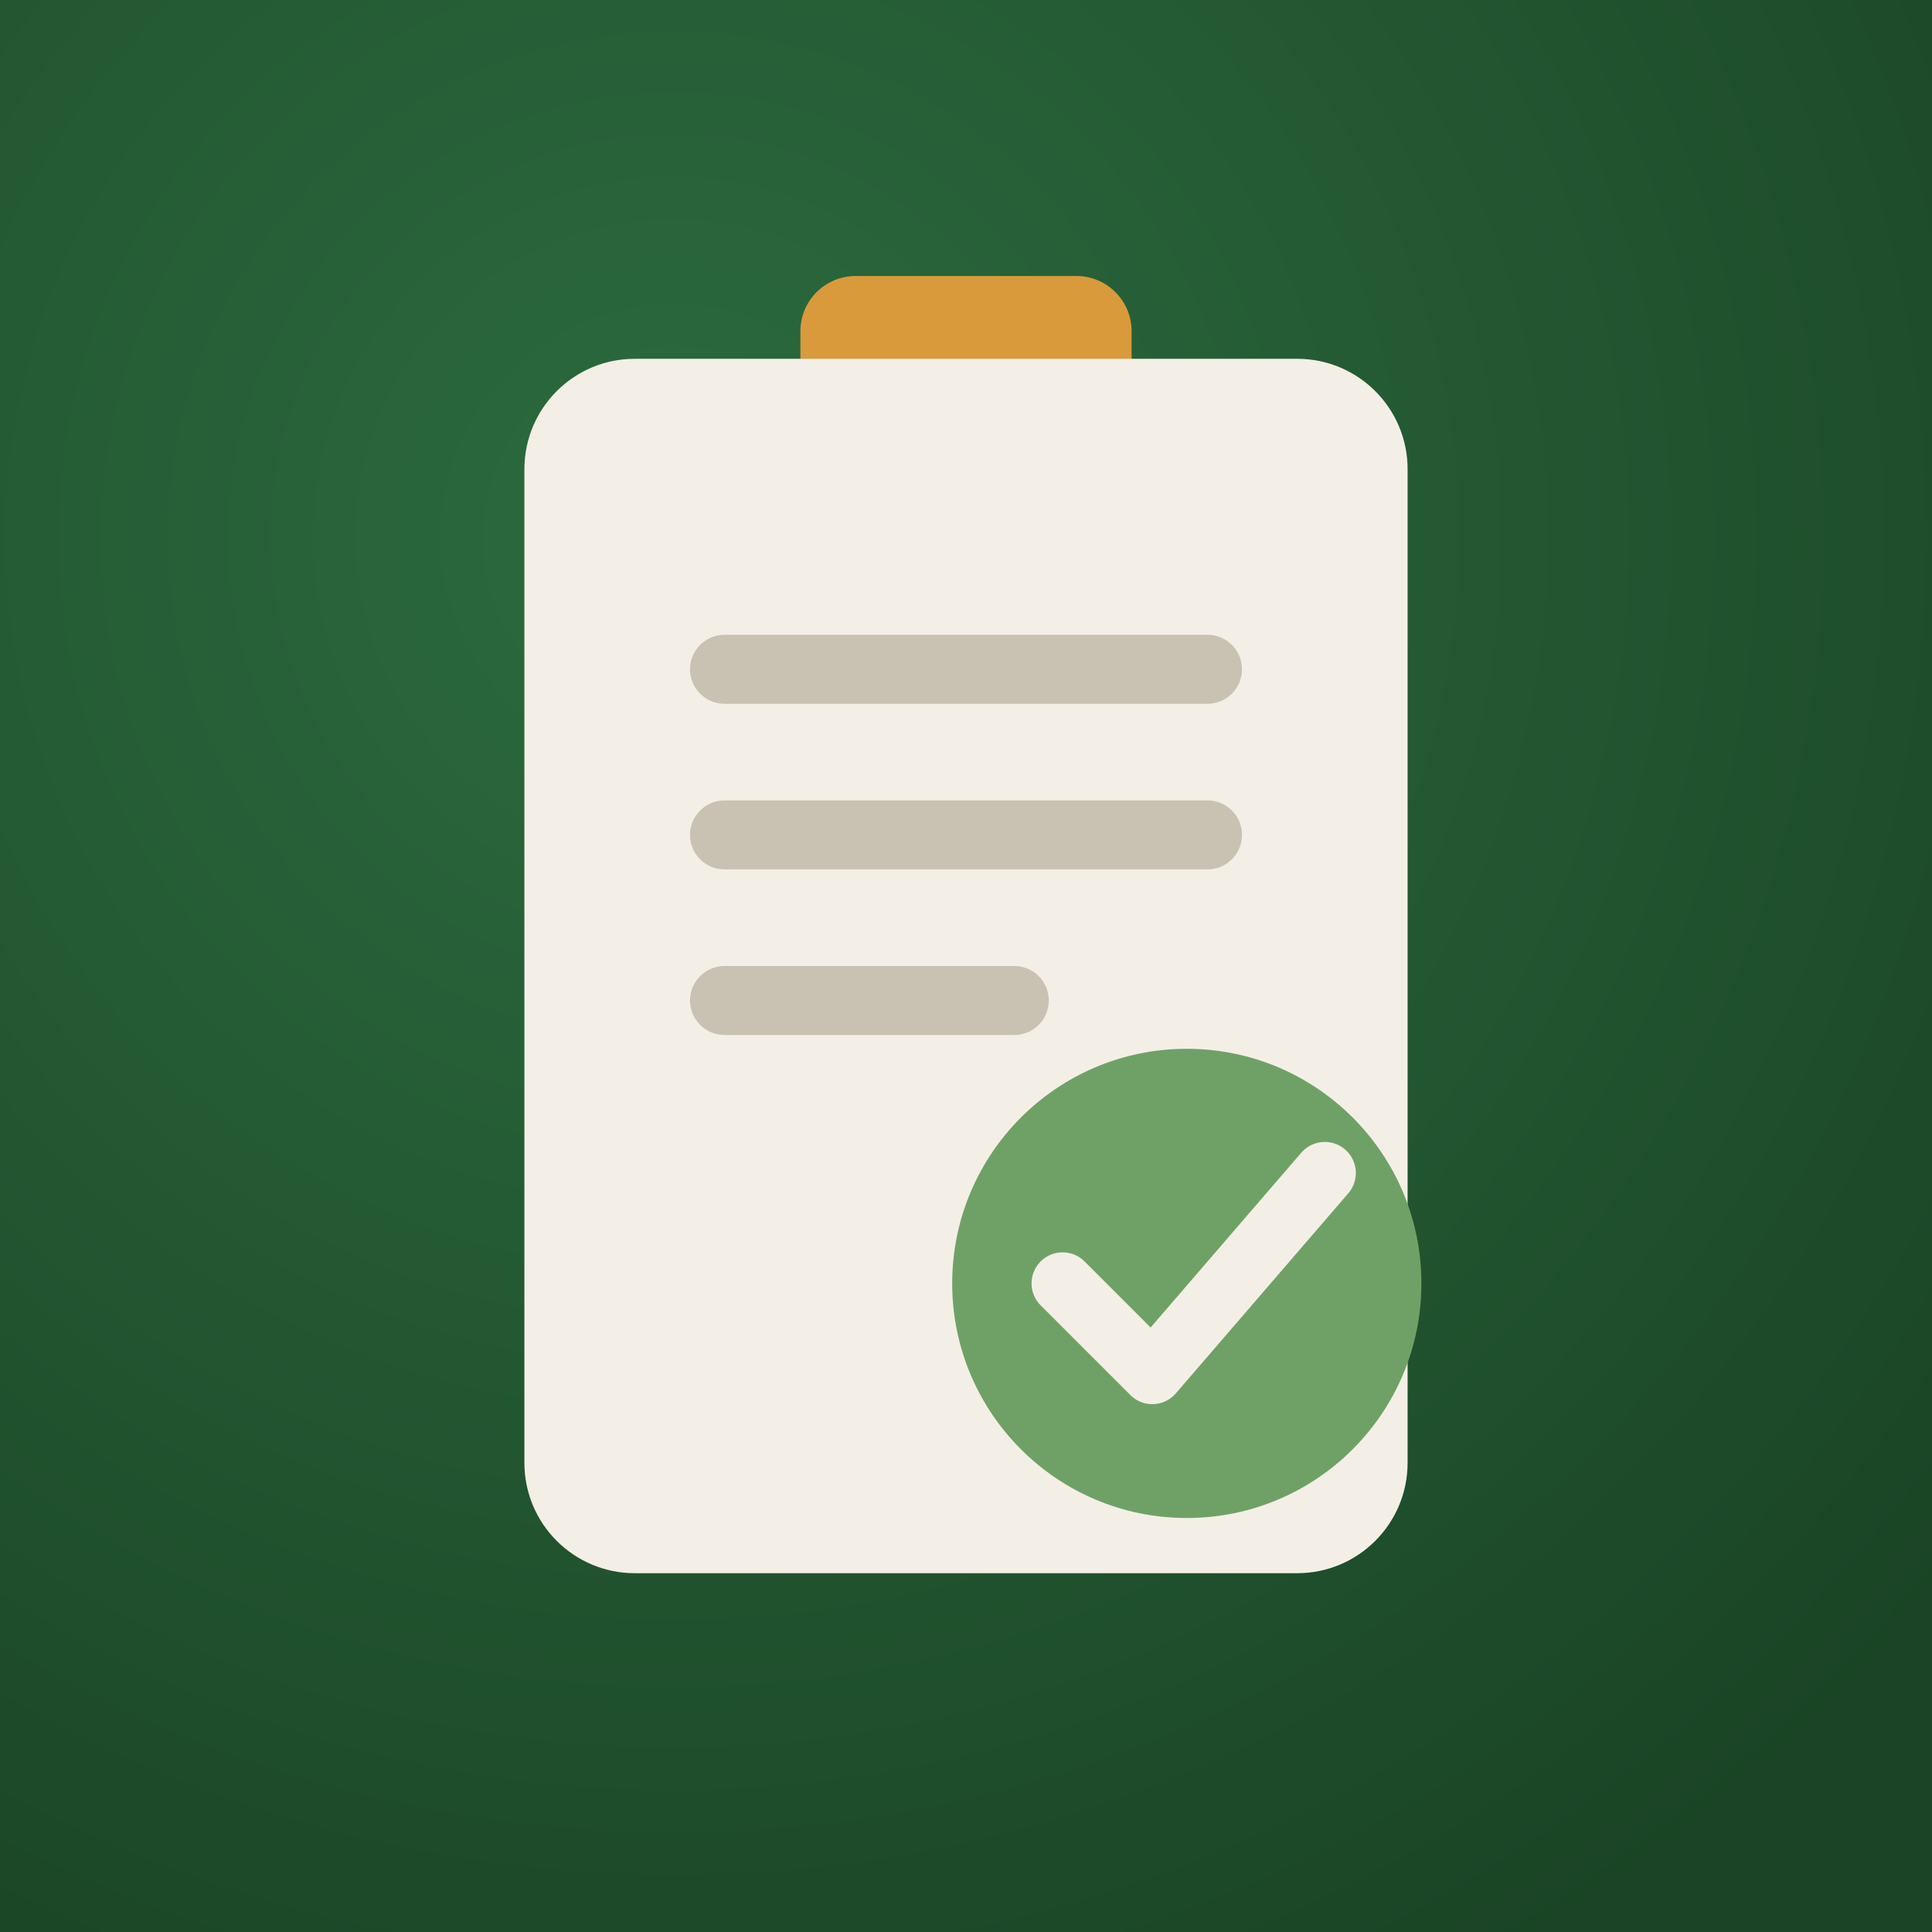
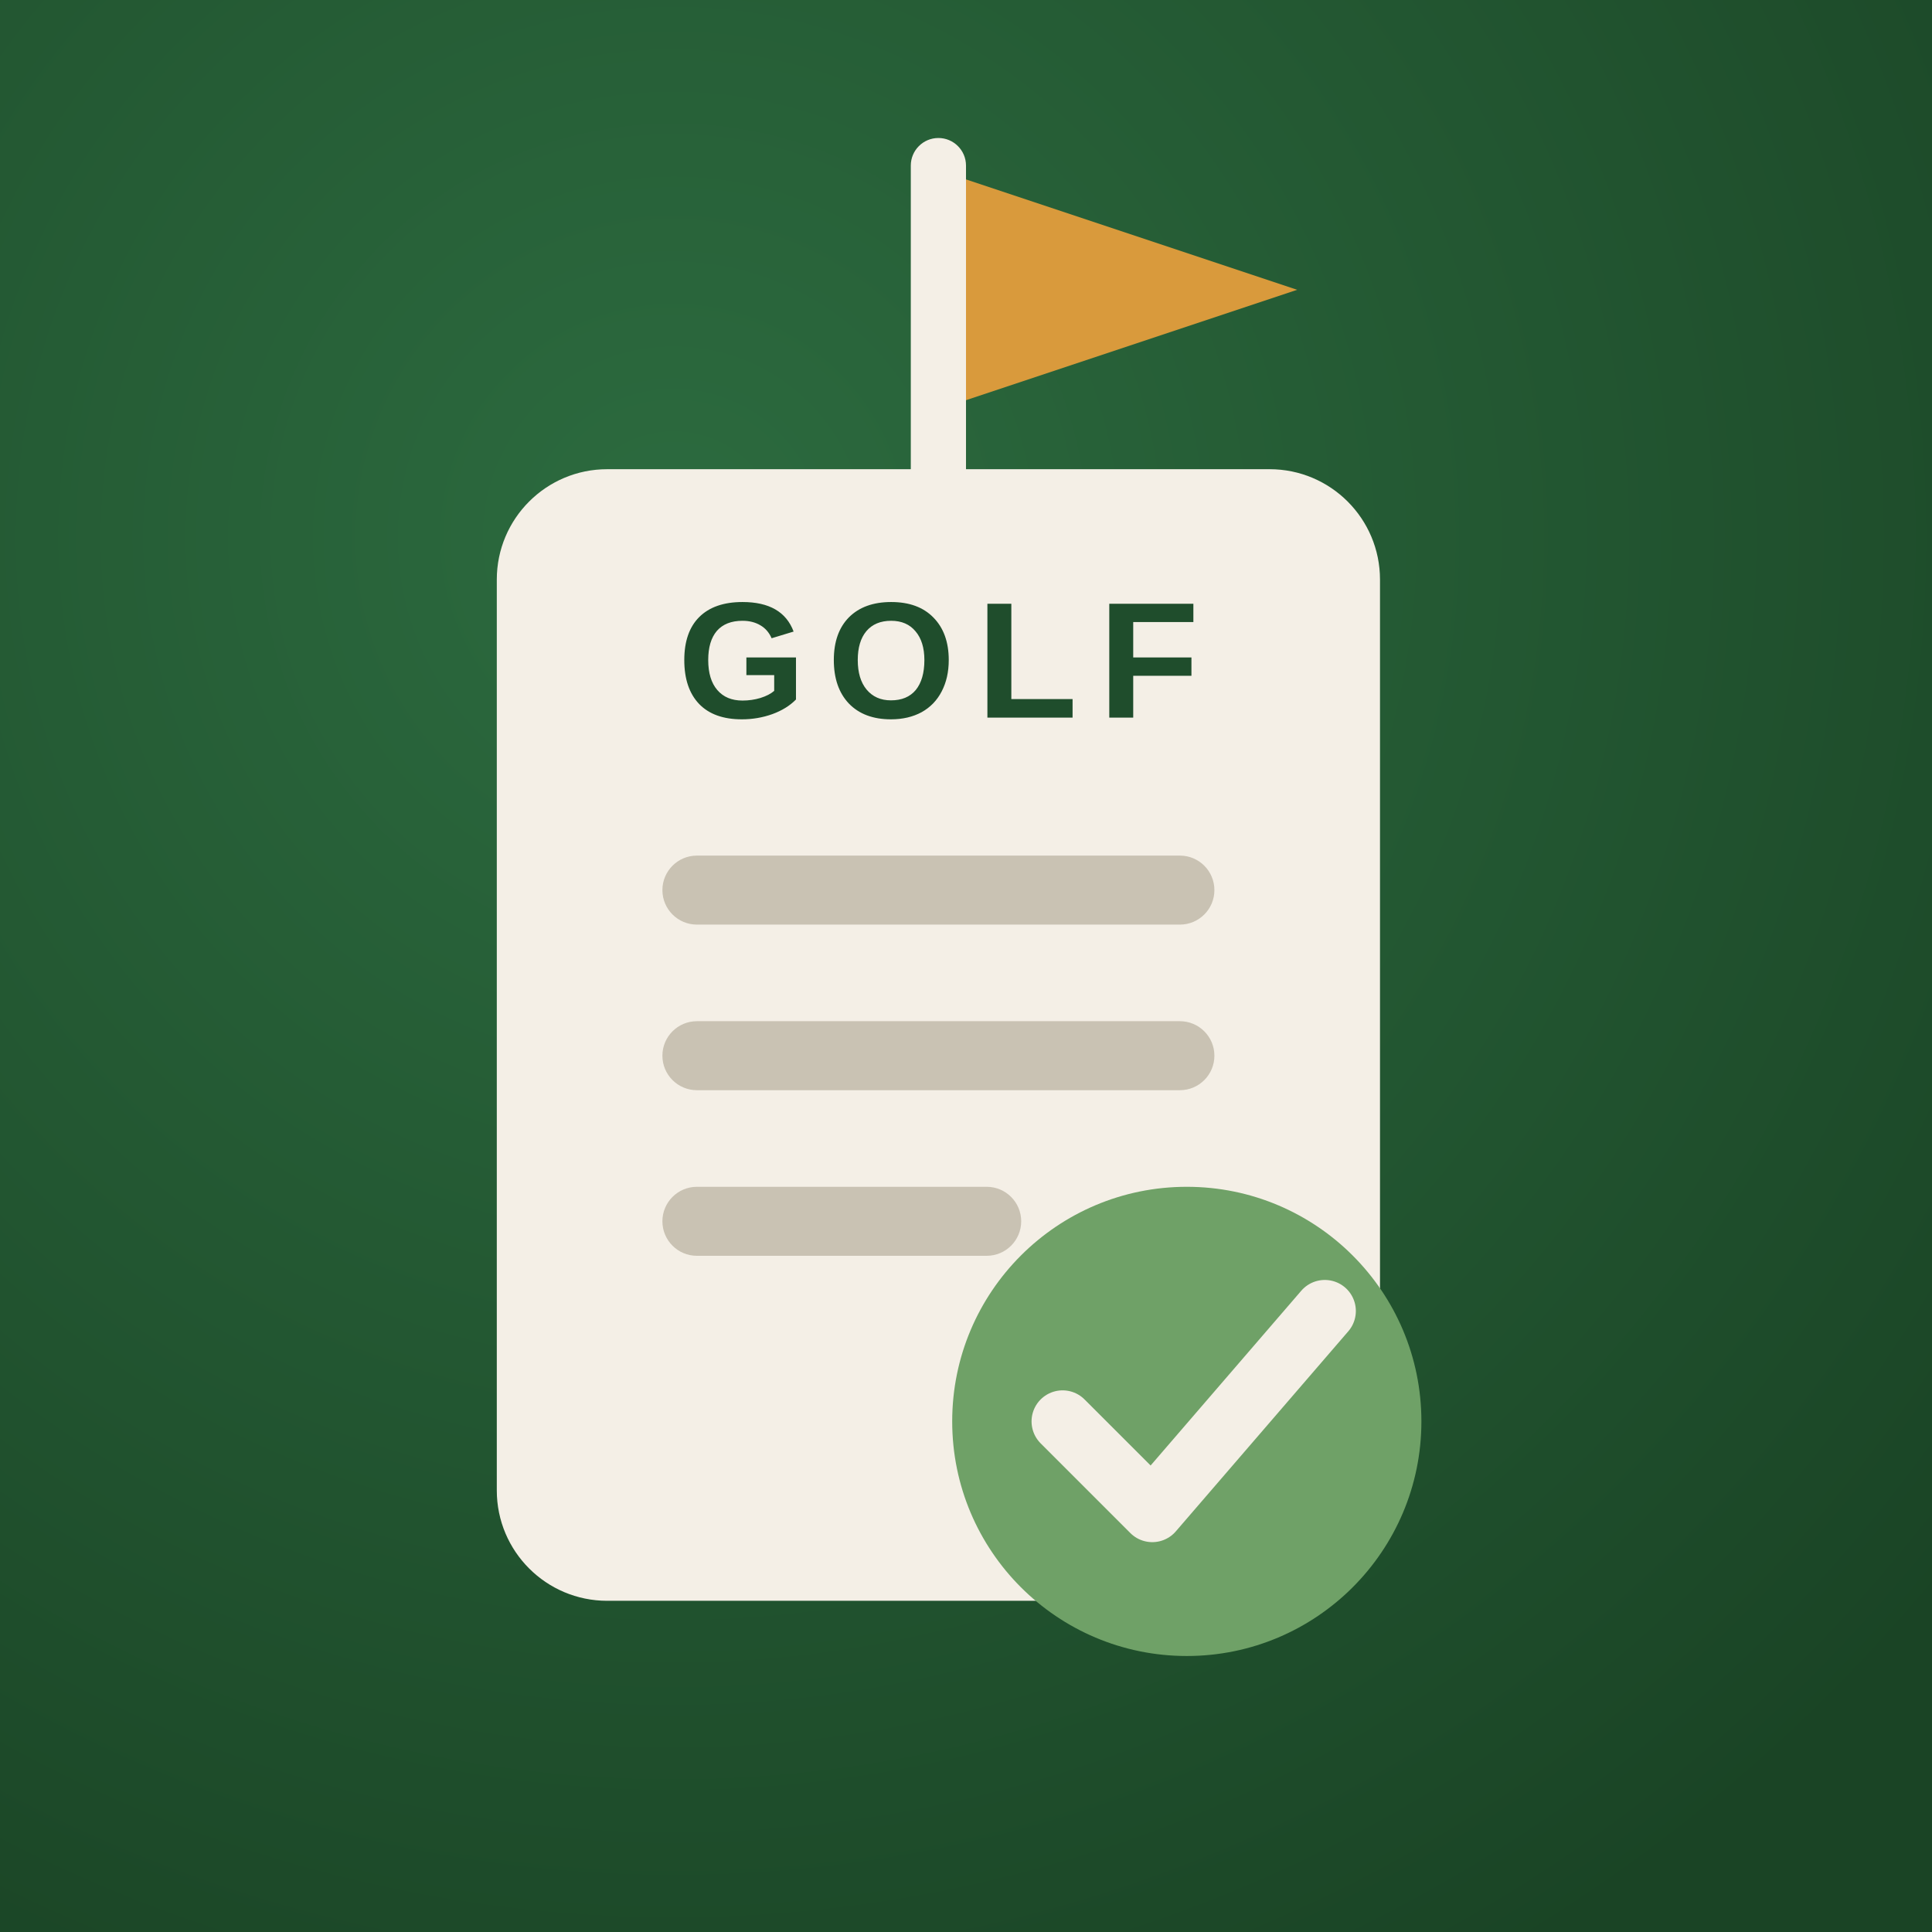
<svg xmlns="http://www.w3.org/2000/svg" width="140" height="140" viewBox="0 0 140 140">
  <defs>
    <radialGradient id="bg2" cx="35%" cy="28%" r="85%">
      <stop offset="0%" stop-color="#2c6b3f" />
      <stop offset="100%" stop-color="#1a4425" />
    </radialGradient>
  </defs>
  <rect width="140" height="140" fill="url(#bg2)" />
-   <rect x="58" y="20" width="24" height="14" rx="4" fill="#d99a3c" />
-   <rect x="38" y="26" width="64" height="88" rx="8" fill="#f4efe6" />
-   <rect x="50" y="46" width="40" height="5" rx="2.5" fill="#c9c2b3" />
-   <rect x="50" y="58" width="40" height="5" rx="2.5" fill="#c9c2b3" />
-   <rect x="50" y="70" width="26" height="5" rx="2.5" fill="#c9c2b3" />
-   <circle cx="86" cy="93" r="17" fill="#6fa167" />
-   <path d="M77 93 L83.5 99.5 L96 85" stroke="#f4efe6" stroke-width="4.5" fill="none" stroke-linecap="round" stroke-linejoin="round" />
+   <rect x="36" y="34" width="64" height="82" rx="8" fill="#f4efe6" />
+   <rect x="66" y="10" width="4" height="30" rx="2" fill="#f4efe6" />
+   <path d="M70 13 L94 21 L70 29 Z" fill="#d99a3c" />
+   <text x="68" y="52" text-anchor="middle" font-family="Arial, Helvetica, sans-serif" font-weight="700" font-size="12" letter-spacing="1.5" fill="#1f4d2c">GOLF</text>
+   <rect x="48" y="62" width="40" height="5" rx="2.5" fill="#c9c2b3" />
+   <rect x="48" y="74" width="40" height="5" rx="2.5" fill="#c9c2b3" />
+   <rect x="48" y="86" width="26" height="5" rx="2.5" fill="#c9c2b3" />
+   <circle cx="86" cy="103" r="17" fill="#6fa167" />
+   <path d="M77 103 L83.5 109.5 L96 95" stroke="#f4efe6" stroke-width="4.5" fill="none" stroke-linecap="round" stroke-linejoin="round" />
</svg>
